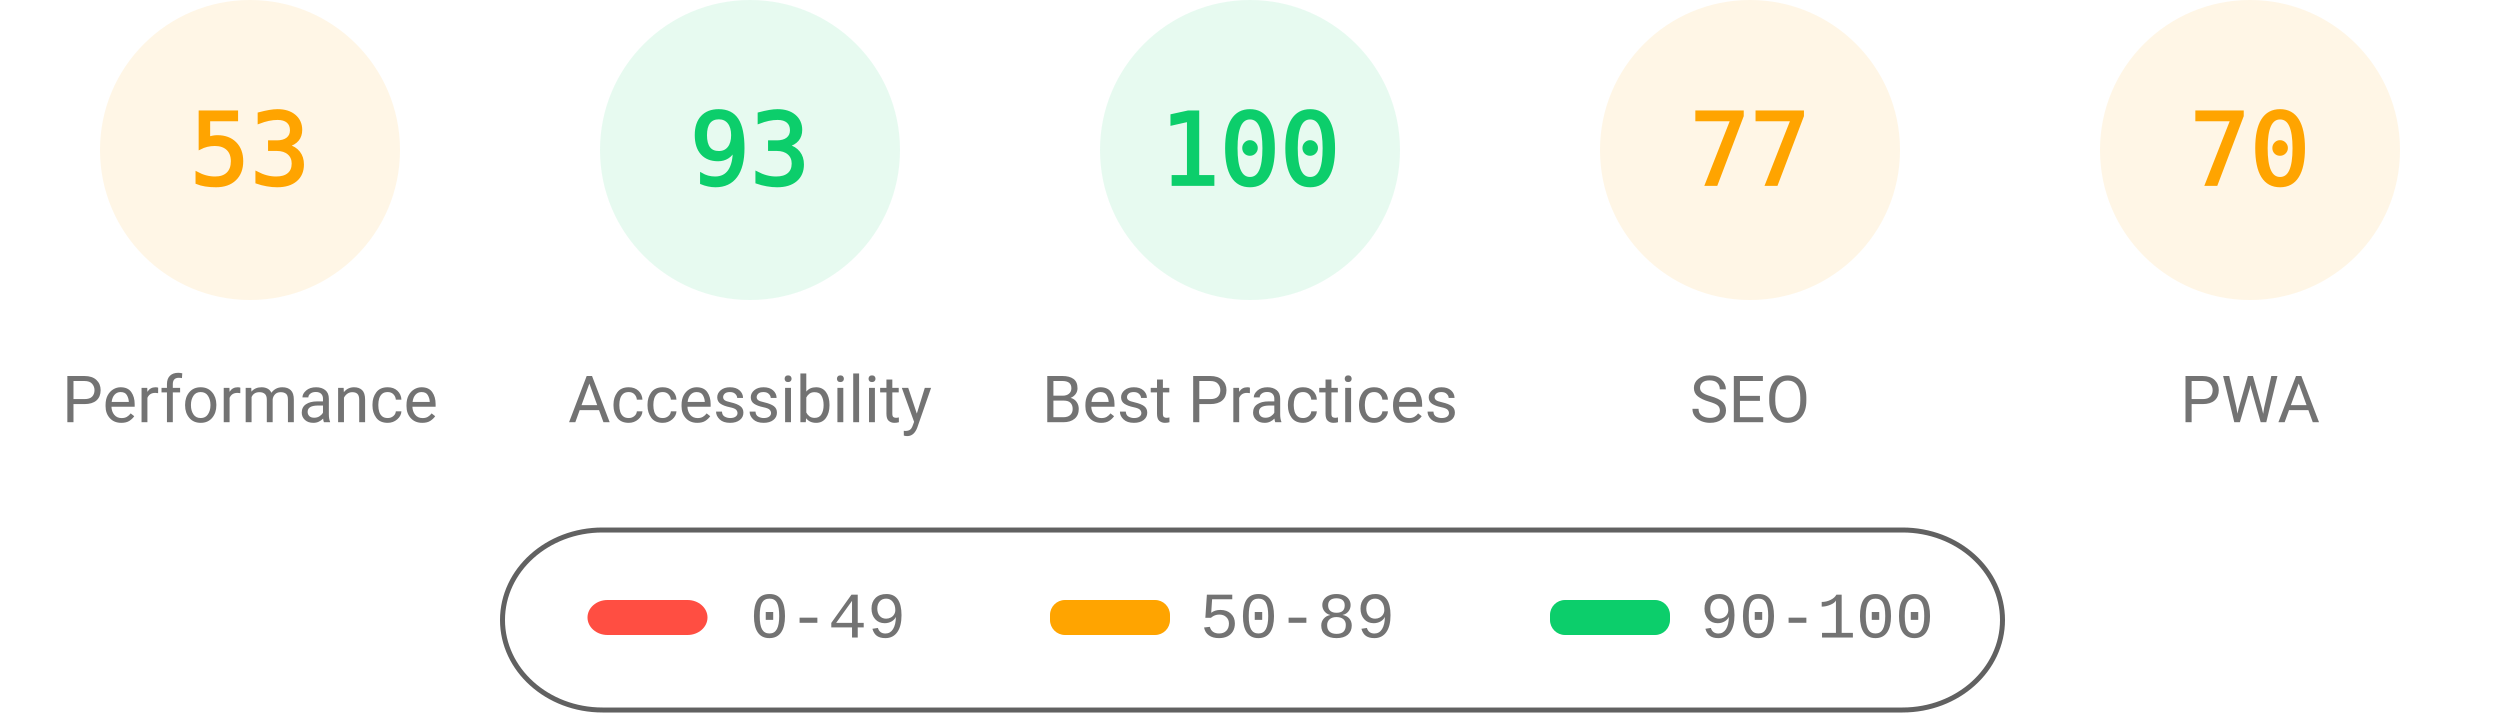
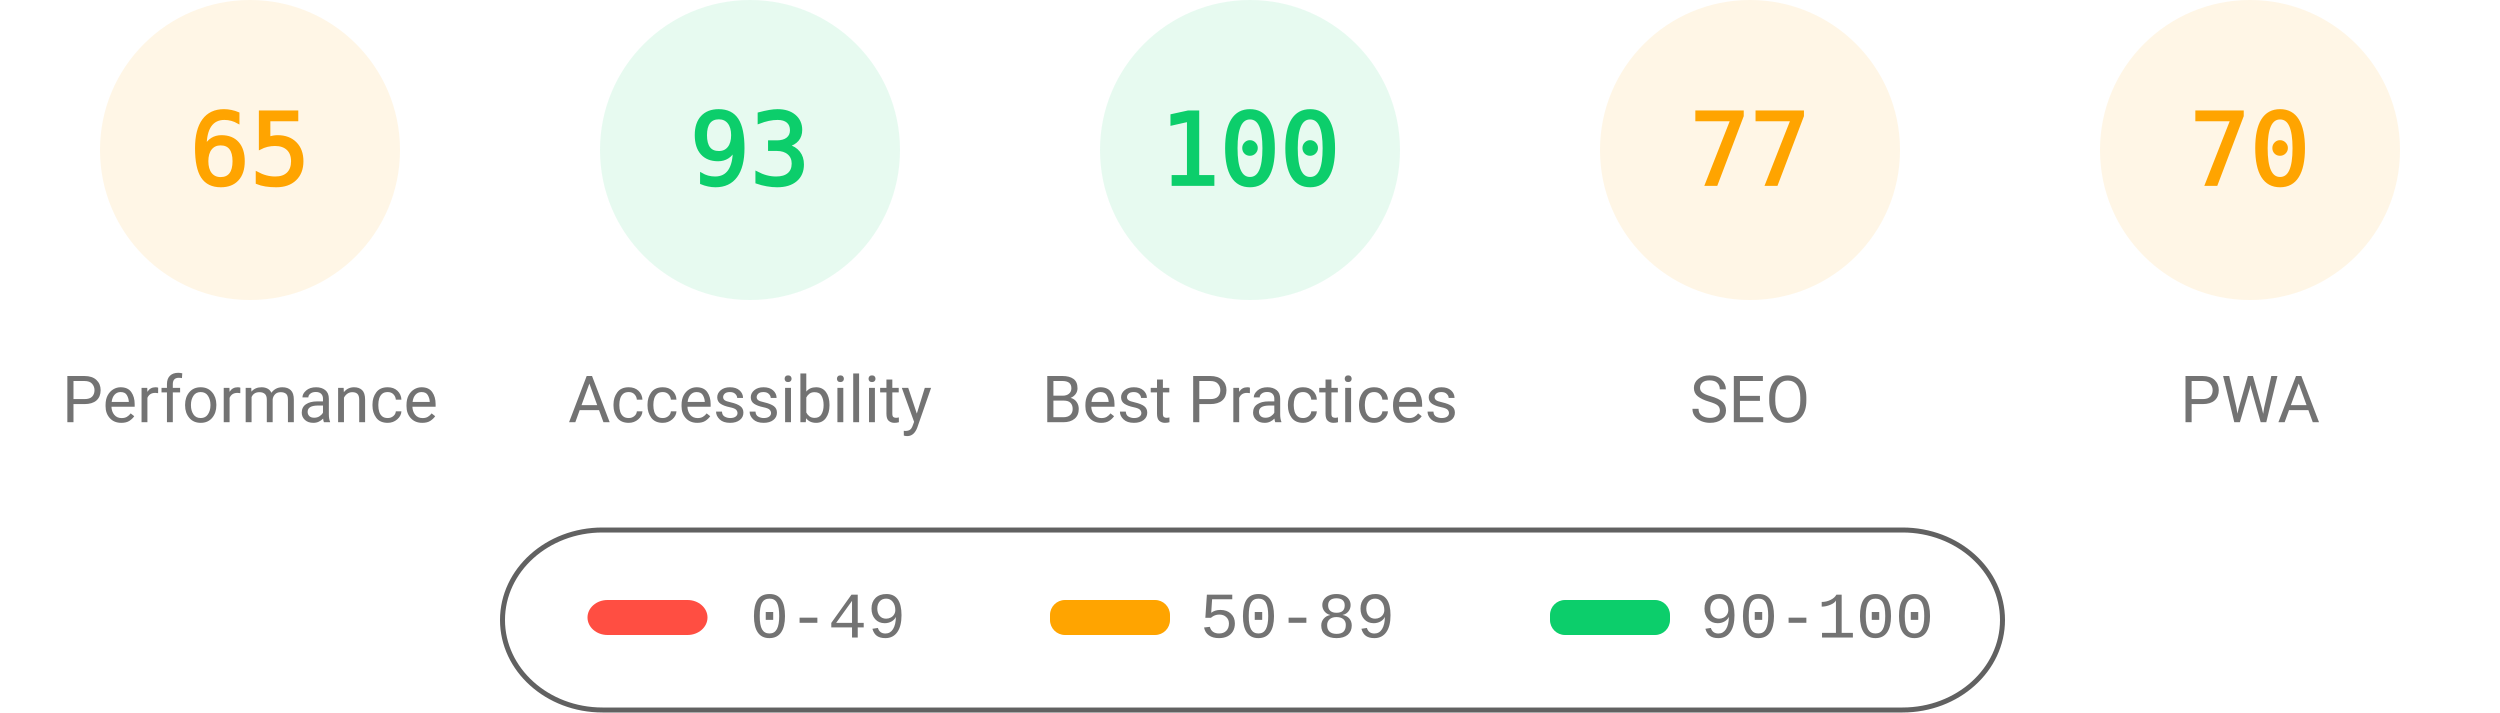
<svg xmlns="http://www.w3.org/2000/svg" fill="none" width="1000" height="285">
  <style>.gauge-base{opacity:.1}.gauge-arc{fill:none;animation-delay:250ms;stroke-linecap:round;transform:rotate(-90deg);transform-origin:100px 60px;animation:load-gauge 1s ease forwards}.guage-text{font-size:40px;font-family:monospace;text-align:center}.guage-red{color:#ff4e42;fill:#ff4e42;stroke:#ff4e42}.guage-orange{color:#ffa400;fill:#ffa400;stroke:#ffa400}.guage-green{color:#0cce6b;fill:#0cce6b;stroke:#0cce6b}.guage-undefined{color:#5c5c5c;fill:#5c5c5c;stroke:#5c5c5c}.guage-title{color:#737373;fill:#737373;stroke:none;font-size:26px;line-height:26px;font-family:Roboto,Halvetica,Arial,sans-serif}@keyframes load-gauge{from{stroke-dasharray:0 352.858}}</style>
  <svg class="guage-div guage-perf guage-orange" viewBox="0 0 200 200" width="200" height="200">
    <circle class="gauge-base" r="56" cx="100" cy="60" stroke-width="8" />
-     <circle class="gauge-arc guage-arc-1" r="56" cx="100" cy="60" stroke-width="8" style="stroke-dasharray:186.485,351.858" />
-     <text class="guage-text" x="100" y="60" alignment-baseline="central" dominant-baseline="central" text-anchor="middle">53</text>
+     <circle class="gauge-arc guage-arc-1" r="56" cx="100" cy="60" stroke-width="8" style="stroke-dasharray:228.708,351.858" />
+     <text class="guage-text" x="100" y="60" alignment-baseline="central" dominant-baseline="central" text-anchor="middle">65</text>
    <text class="guage-title" x="100" y="160" alignment-baseline="central" dominant-baseline="central" text-anchor="middle">Performance</text>
  </svg>
  <svg class="guage-div guage-acc guage-green" viewBox="0 0 200 200" width="200" height="200" x="200">
    <circle class="gauge-base" r="56" cx="100" cy="60" stroke-width="8" />
    <circle class="gauge-arc guage-arc-2" r="56" cx="100" cy="60" stroke-width="8" style="stroke-dasharray:327.228,351.858" />
    <text class="guage-text" x="100" y="60" alignment-baseline="central" dominant-baseline="central" text-anchor="middle">93</text>
    <text class="guage-title" x="100" y="160" alignment-baseline="central" dominant-baseline="central" text-anchor="middle">Accessibility</text>
  </svg>
  <svg class="guage-div guage-best guage-green" viewBox="0 0 200 200" width="200" height="200" x="400">
    <circle class="gauge-base" r="56" cx="100" cy="60" stroke-width="8" />
    <circle class="gauge-arc guage-arc-3" r="56" cx="100" cy="60" stroke-width="8" style="stroke-dasharray:351.858,351.858" />
    <text class="guage-text" x="100" y="60" alignment-baseline="central" dominant-baseline="central" text-anchor="middle">100</text>
    <text class="guage-title" x="100" y="160" alignment-baseline="central" dominant-baseline="central" text-anchor="middle">Best Practices</text>
  </svg>
  <svg class="guage-div guage-seo guage-orange" viewBox="0 0 200 200" width="200" height="200" x="600">
    <circle class="gauge-base" r="56" cx="100" cy="60" stroke-width="8" />
    <circle class="gauge-arc guage-arc-4" r="56" cx="100" cy="60" stroke-width="8" style="stroke-dasharray:270.931,351.858" />
    <text class="guage-text" x="100" y="60" alignment-baseline="central" dominant-baseline="central" text-anchor="middle">77</text>
    <text class="guage-title" x="100" y="160" alignment-baseline="central" dominant-baseline="central" text-anchor="middle">SEO</text>
  </svg>
  <svg class="guage-div guage-pwa guage-orange" viewBox="0 0 200 200" width="200" height="200" x="800">
    <circle class="gauge-base" r="56" cx="100" cy="60" stroke-width="8" />
    <circle class="gauge-arc guage-arc-4" r="56" cx="100" cy="60" stroke-width="8" style="stroke-dasharray:246.301,351.858" />
    <text class="guage-text" x="100" y="60" alignment-baseline="central" dominant-baseline="central" text-anchor="middle">70</text>
    <text class="guage-title" x="100" y="160" alignment-baseline="central" dominant-baseline="central" text-anchor="middle">PWA</text>
  </svg>
  <svg width="604" height="76" x="200" y="210">
    <path fill="none" id="canvas_background" d="M-1-1h604v80H-1z" />
    <rect fill-opacity="0" stroke="#616161" stroke-width="2" rx="40" id="svg_2" height="72" width="600" y="2" x="1" fill="#000" />
    <rect stroke="#000" rx="8" id="svg_3" height="14" width="48" y="30" x="35" stroke-opacity="null" stroke-width="0" fill="#ff4e42" />
    <rect stroke="#000" rx="6" id="svg_4" height="14" width="48" y="30" x="220" stroke-opacity="null" stroke-width="0" fill="#ffa400" />
    <rect stroke="#000" rx="6" id="svg_5" height="14" width="48" y="30" x="420" stroke-opacity="null" stroke-width="0" fill="#0cce6b" />
    <text xml:space="preserve" text-anchor="start" font-family="'Courier New', Courier, monospace" font-size="26" id="svg_6" y="45" x="100" stroke-opacity="null" stroke-width="0" stroke="#000" fill="#737373">0-49</text>
    <text xml:space="preserve" text-anchor="start" font-family="'Courier New', Courier, monospace" font-size="26" id="svg_7" y="45" x="280" stroke-opacity="null" stroke-width="0" stroke="#000" fill="#737373">50-89</text>
    <text xml:space="preserve" text-anchor="start" font-family="'Courier New', Courier, monospace" font-size="26" id="svg_8" y="45" x="480" stroke-opacity="null" stroke-width="0" stroke="#000" fill="#737373">90-100</text>
  </svg>
</svg>
